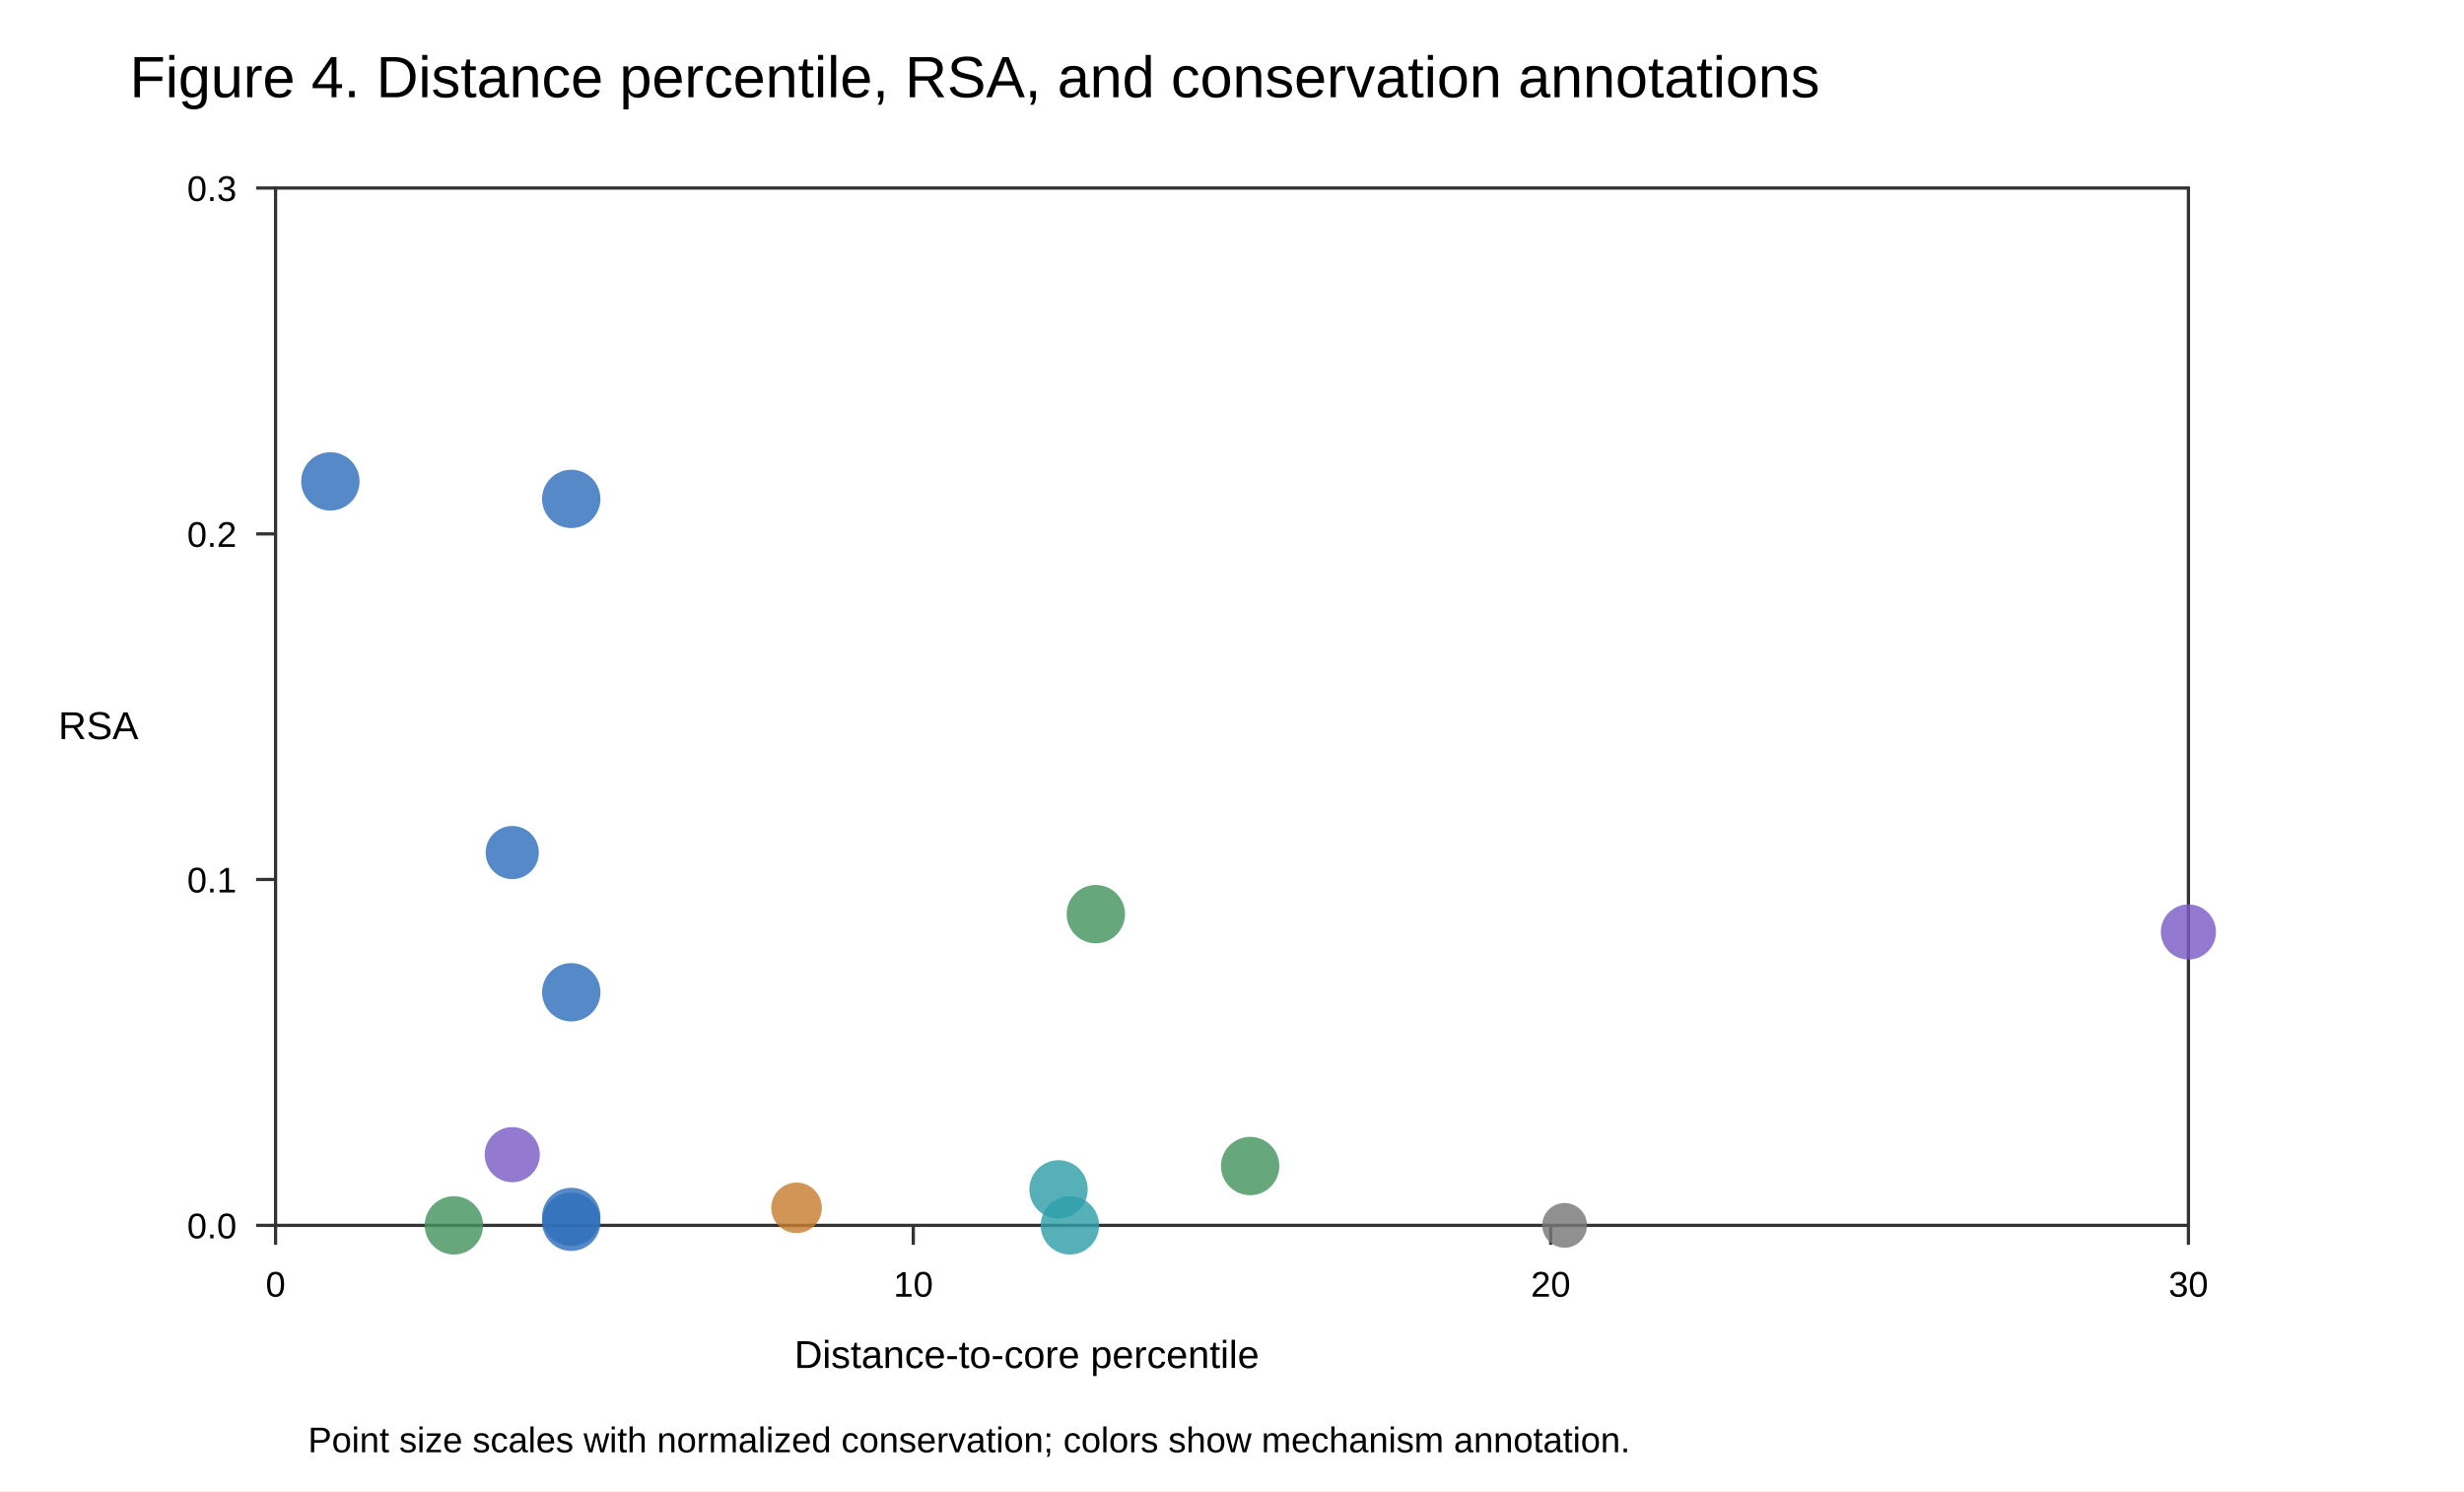
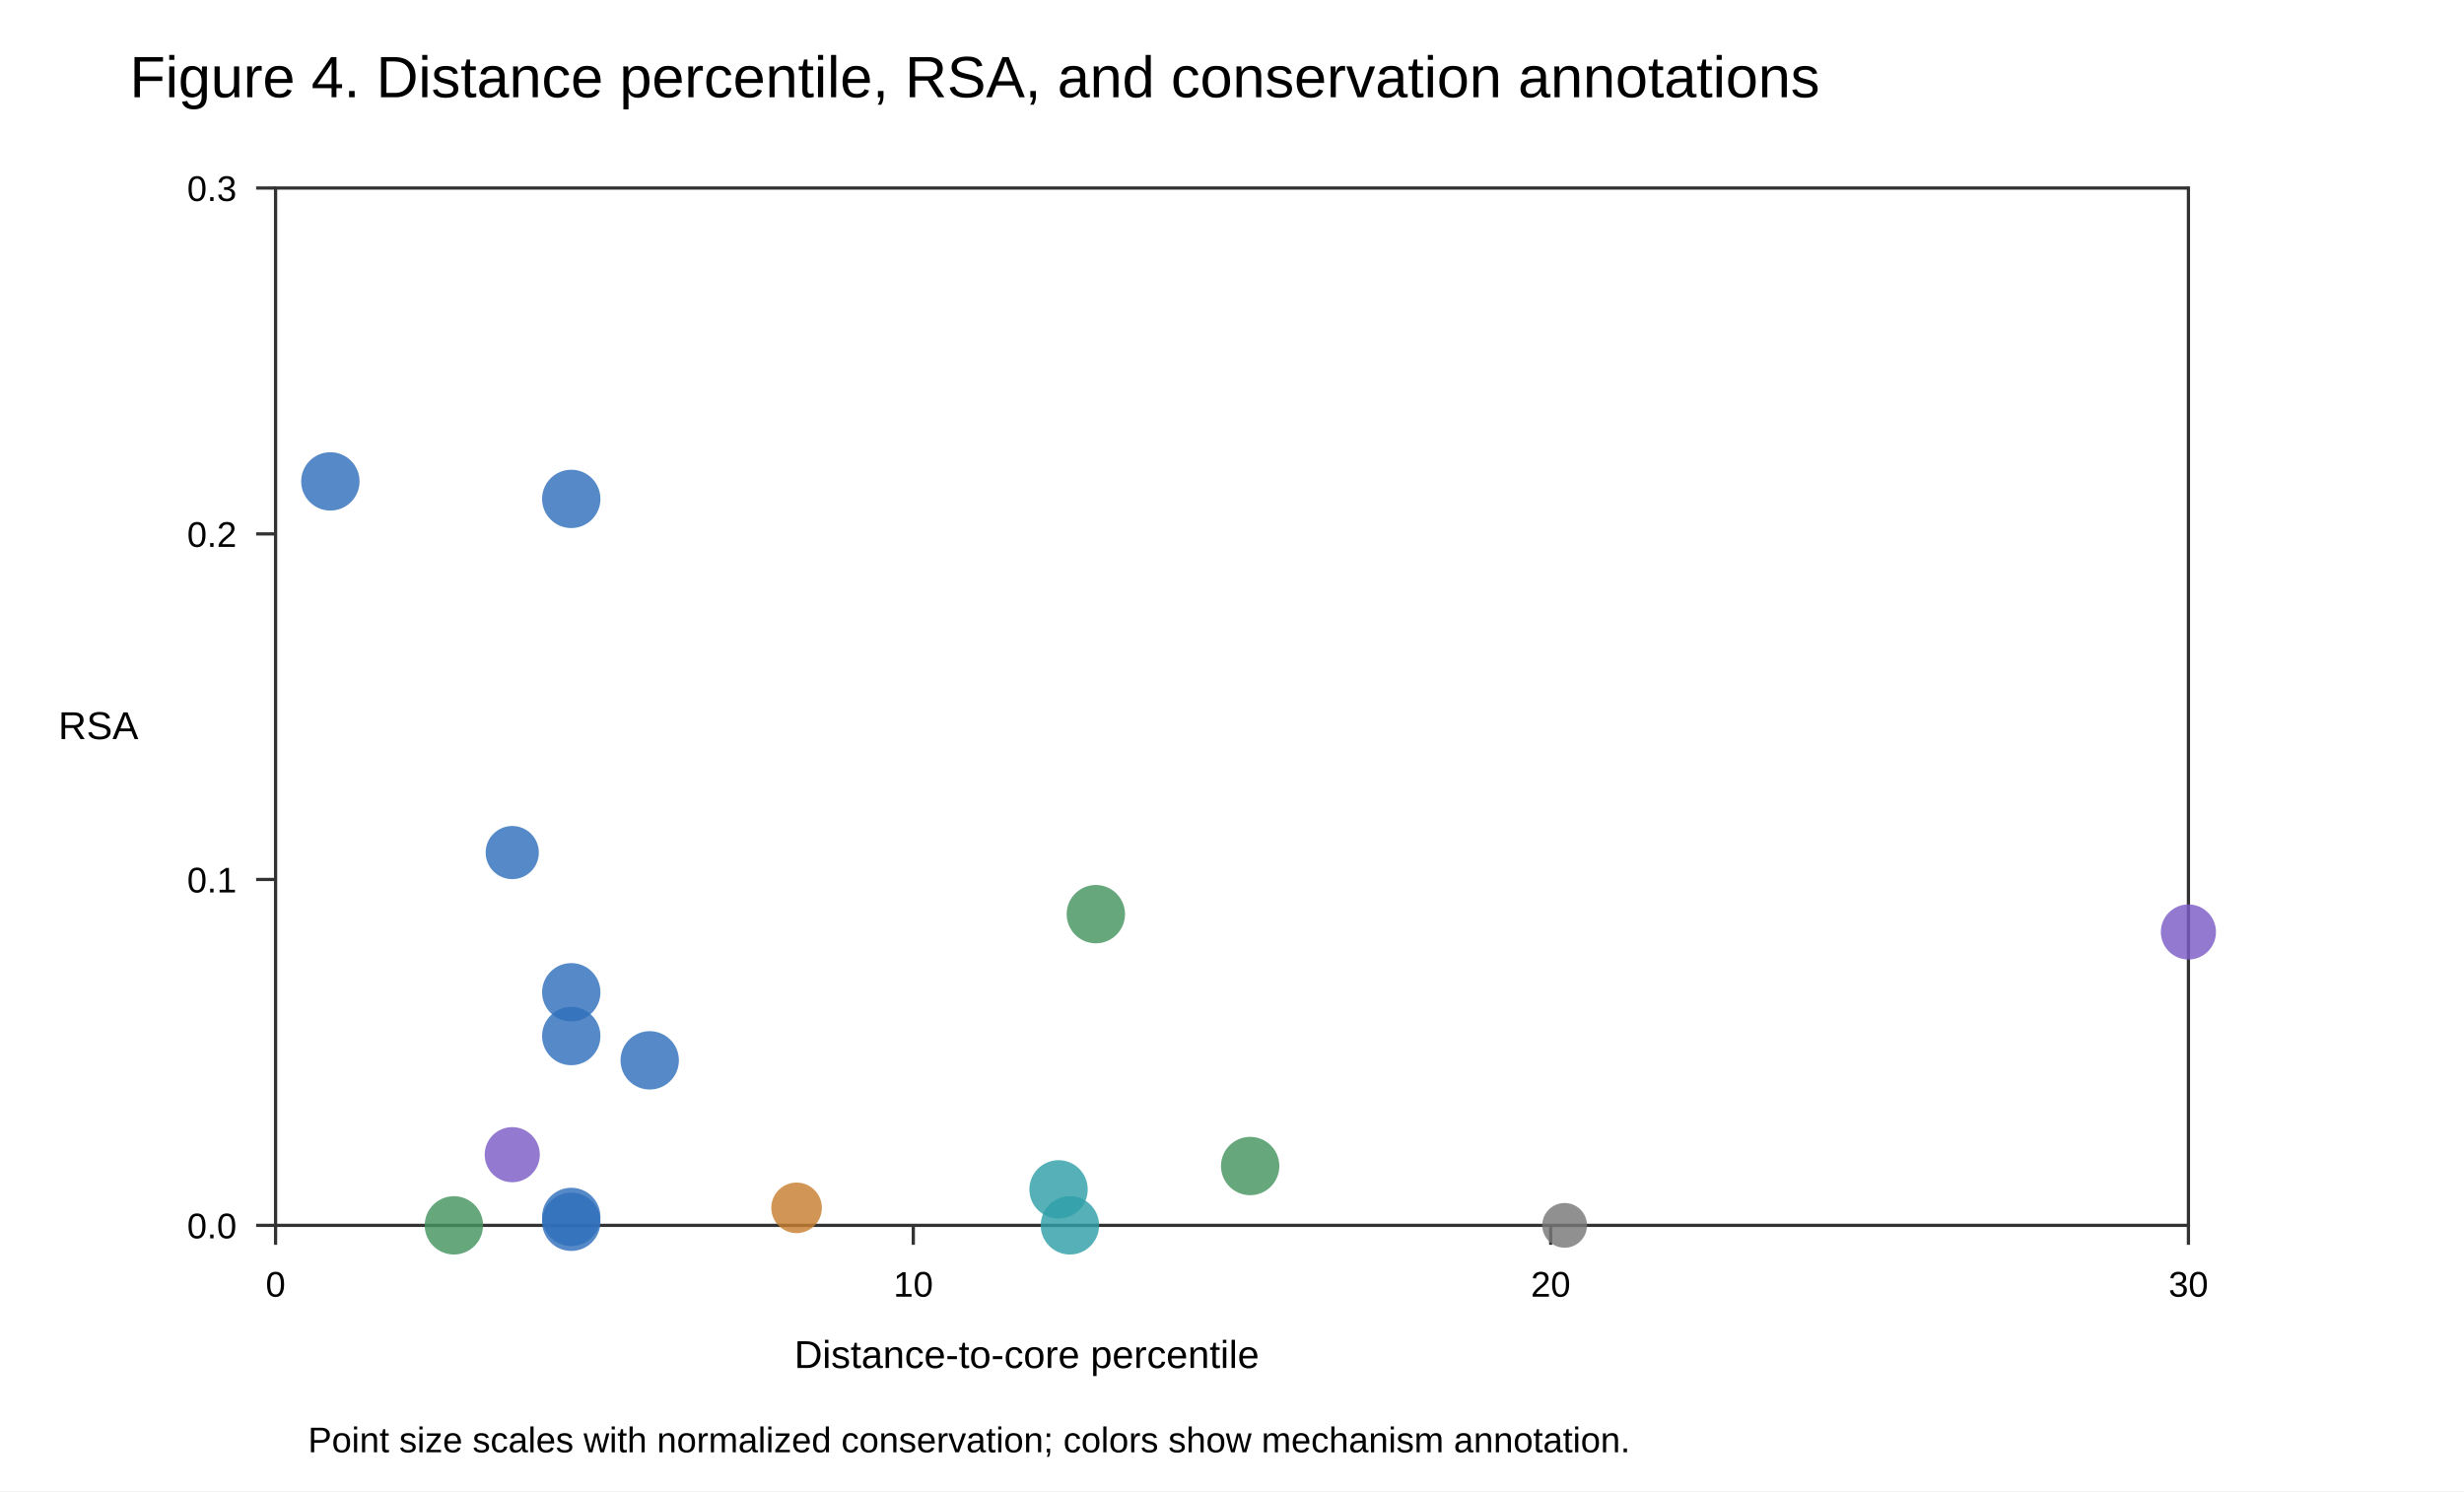
<svg xmlns="http://www.w3.org/2000/svg" width="760" height="460" viewBox="0 0 760 460">
  <rect width="100%" height="100%" fill="white" />
  <text x="40.0" y="30.0" font-size="18" font-family="Arial, sans-serif" text-anchor="start">Figure 4. Distance percentile, RSA, and conservation annotations</text>
  <rect x="85" y="58" width="590" height="320" fill="none" stroke="#333" />
  <line x1="85.0" y1="378" x2="85.0" y2="384" stroke="#333" />
  <text x="85.0" y="400.0" font-size="11" font-family="Arial, sans-serif" text-anchor="middle">0</text>
  <line x1="281.7" y1="378" x2="281.7" y2="384" stroke="#333" />
  <text x="281.7" y="400.0" font-size="11" font-family="Arial, sans-serif" text-anchor="middle">10</text>
  <line x1="478.3" y1="378" x2="478.3" y2="384" stroke="#333" />
  <text x="478.3" y="400.0" font-size="11" font-family="Arial, sans-serif" text-anchor="middle">20</text>
  <line x1="675.0" y1="378" x2="675.0" y2="384" stroke="#333" />
  <text x="675.0" y="400.0" font-size="11" font-family="Arial, sans-serif" text-anchor="middle">30</text>
  <line x1="79" y1="378.0" x2="85" y2="378.0" stroke="#333" />
  <text x="73.0" y="382.0" font-size="11" font-family="Arial, sans-serif" text-anchor="end">0.0</text>
  <line x1="79" y1="271.3" x2="85" y2="271.3" stroke="#333" />
  <text x="73.0" y="275.3" font-size="11" font-family="Arial, sans-serif" text-anchor="end">0.1</text>
  <line x1="79" y1="164.7" x2="85" y2="164.7" stroke="#333" />
  <text x="73.0" y="168.7" font-size="11" font-family="Arial, sans-serif" text-anchor="end">0.2</text>
  <line x1="79" y1="58.0" x2="85" y2="58.0" stroke="#333" />
  <text x="73.0" y="62.0" font-size="11" font-family="Arial, sans-serif" text-anchor="end">0.3</text>
  <circle cx="158.0" cy="356.2" r="8.5" fill="#7b5bc6" opacity="0.82" />
  <circle cx="158.0" cy="263.0" r="8.2" fill="#2f6fbb" opacity="0.82" />
  <circle cx="326.5" cy="366.9" r="9.0" fill="#2f9fa8" opacity="0.82" />
  <circle cx="330.0" cy="378.0" r="9.0" fill="#2f9fa8" opacity="0.82" />
  <circle cx="385.6" cy="359.7" r="9.0" fill="#46945f" opacity="0.82" />
  <circle cx="675.0" cy="287.5" r="8.5" fill="#7b5bc6" opacity="0.82" />
  <circle cx="176.2" cy="376.9" r="9.0" fill="#2f6fbb" opacity="0.82" />
  <circle cx="176.2" cy="375.4" r="9.0" fill="#2f6fbb" opacity="0.82" />
+   <circle cx="176.2" cy="319.6" r="9.0" fill="#2f6fbb" opacity="0.82" />
  <circle cx="176.2" cy="306.1" r="9.0" fill="#2f6fbb" opacity="0.82" />
  <circle cx="176.2" cy="153.9" r="9.0" fill="#2f6fbb" opacity="0.82" />
+   <circle cx="200.4" cy="327.1" r="9.0" fill="#2f6fbb" opacity="0.82" />
  <circle cx="338.0" cy="282.0" r="9.0" fill="#46945f" opacity="0.82" />
  <circle cx="101.9" cy="148.5" r="9.0" fill="#2f6fbb" opacity="0.82" />
  <circle cx="140.0" cy="378.0" r="9.0" fill="#46945f" opacity="0.82" />
  <circle cx="245.7" cy="372.6" r="7.8" fill="#c77f2f" opacity="0.82" />
  <circle cx="482.6" cy="378.0" r="6.9" fill="#777777" opacity="0.82" />
  <text x="245.0" y="422.0" font-size="12" font-family="Arial, sans-serif" text-anchor="start">Distance-to-core percentile</text>
  <text x="18.0" y="228.0" font-size="12" font-family="Arial, sans-serif" text-anchor="start">RSA</text>
  <text x="95.0" y="448.0" font-size="11" font-family="Arial, sans-serif" text-anchor="start">Point size scales with normalized conservation; colors show mechanism annotation.</text>
</svg>
